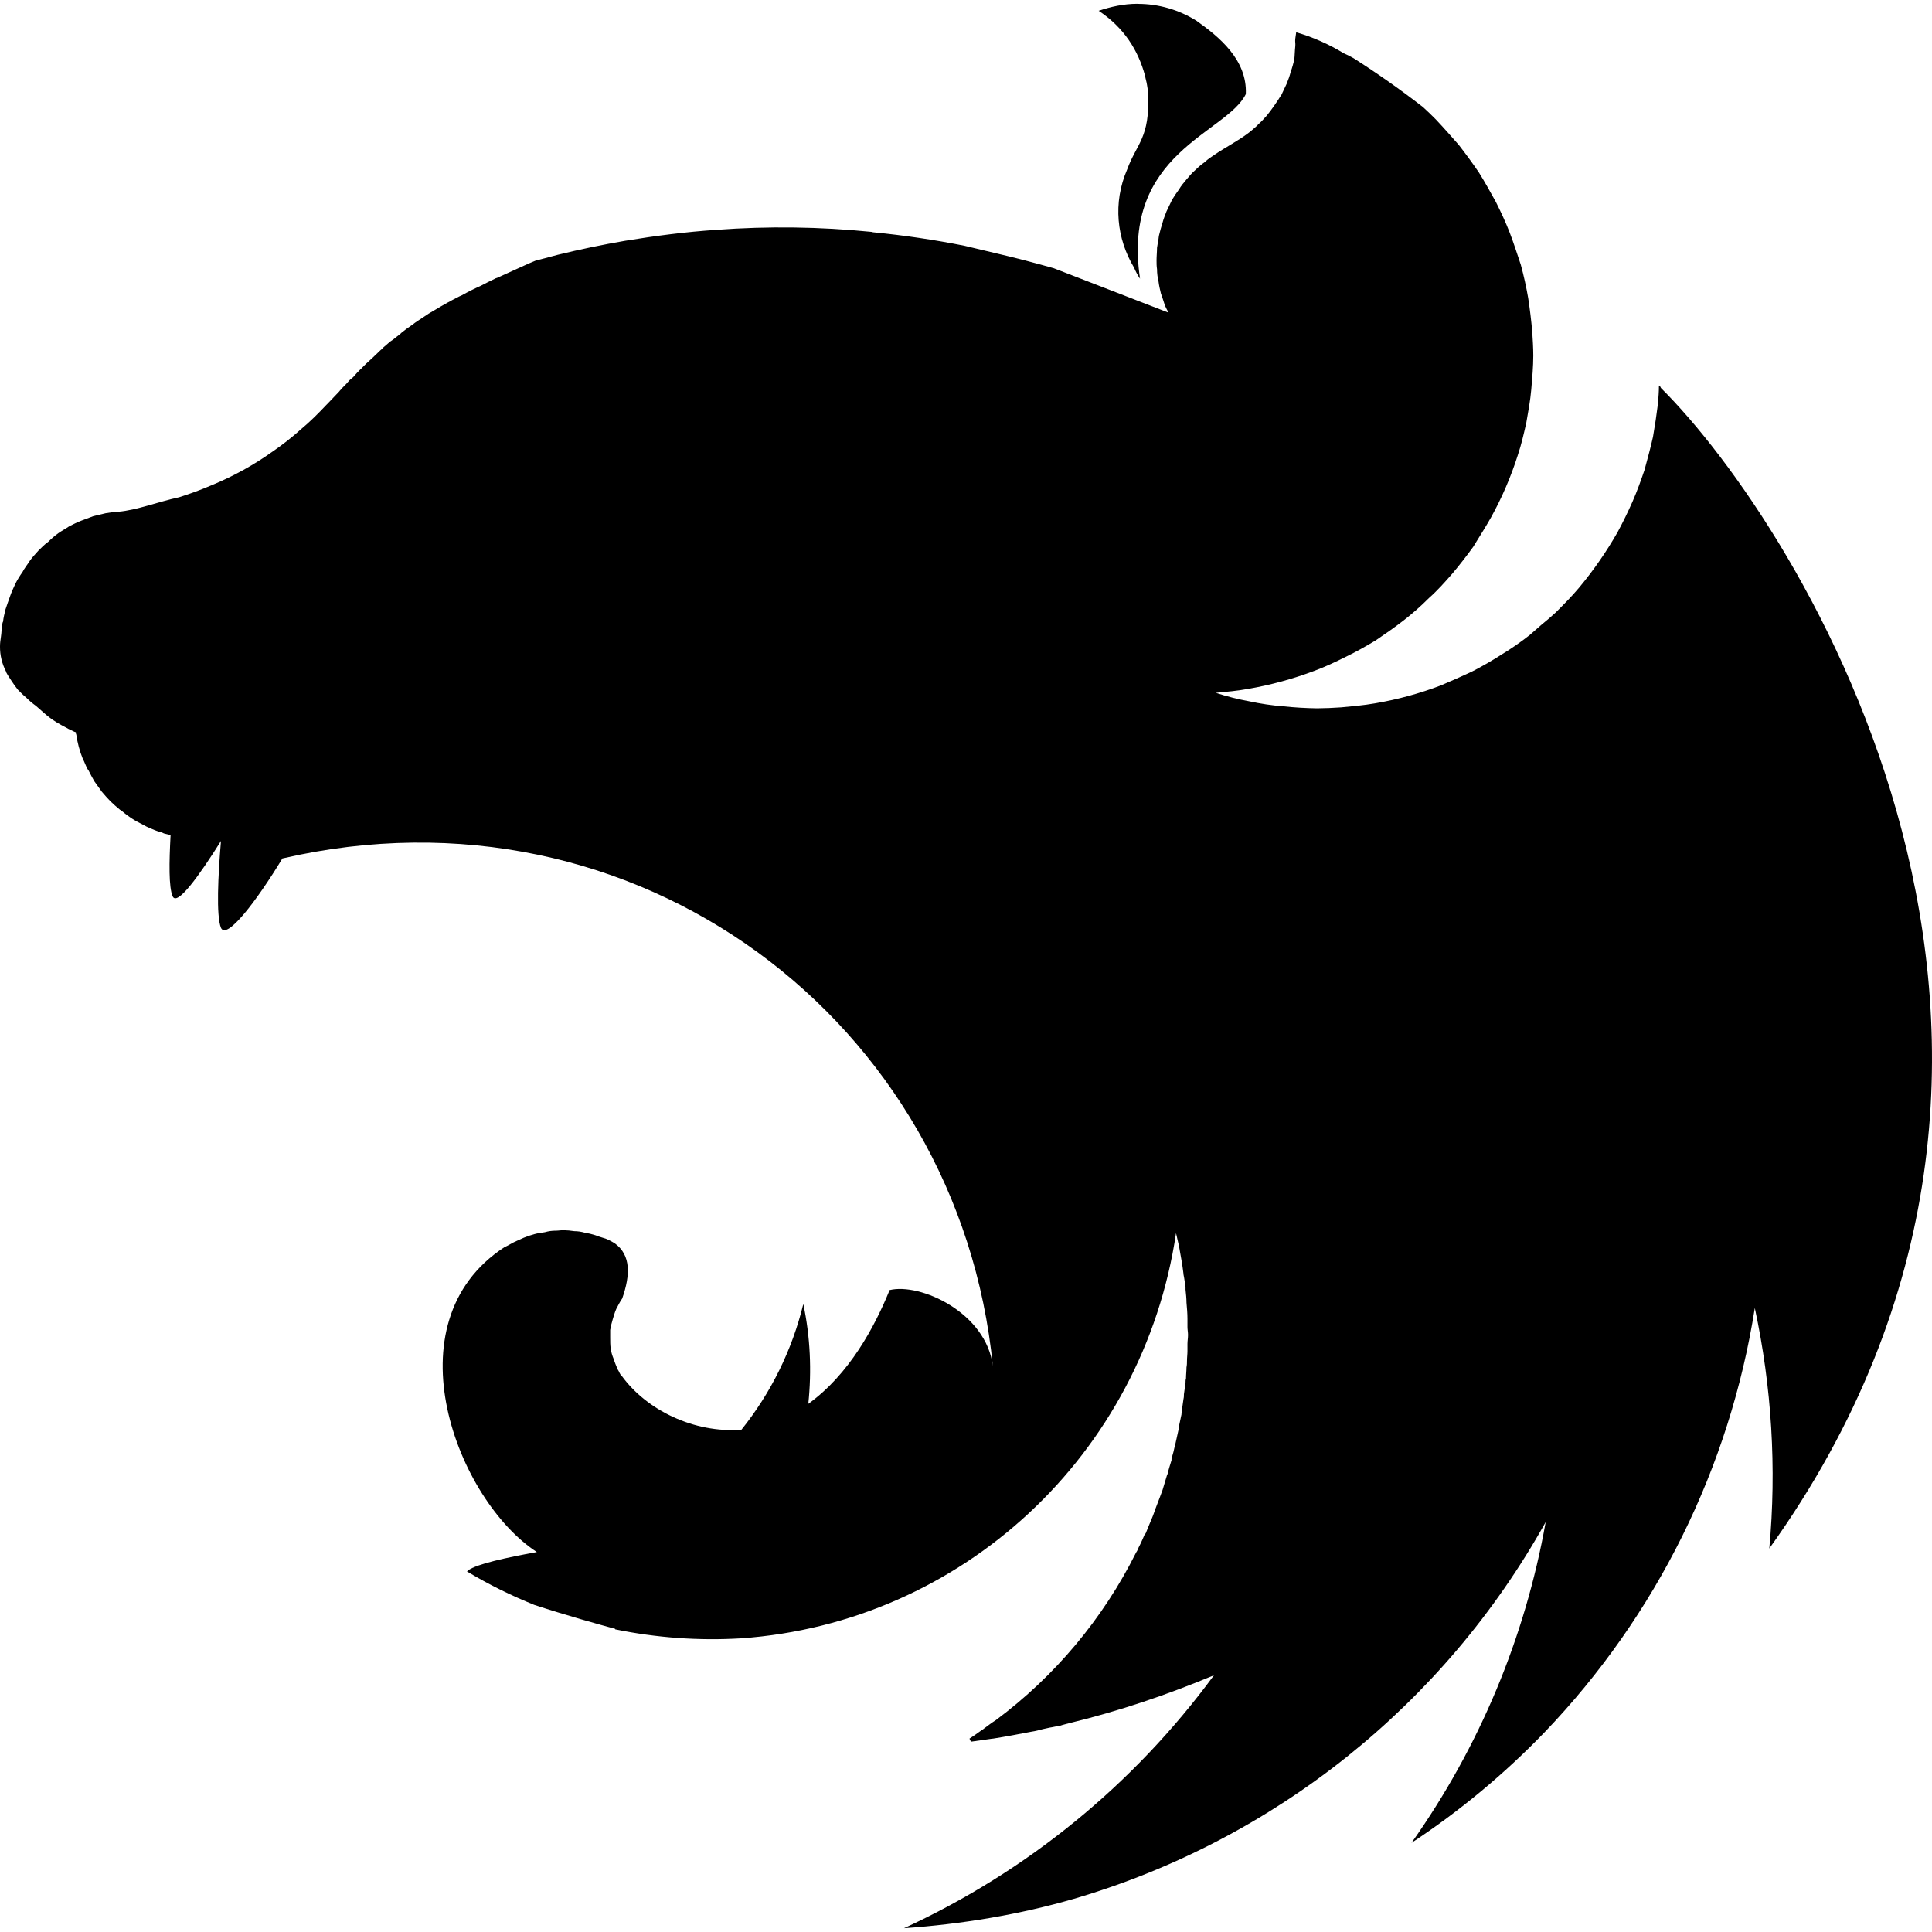
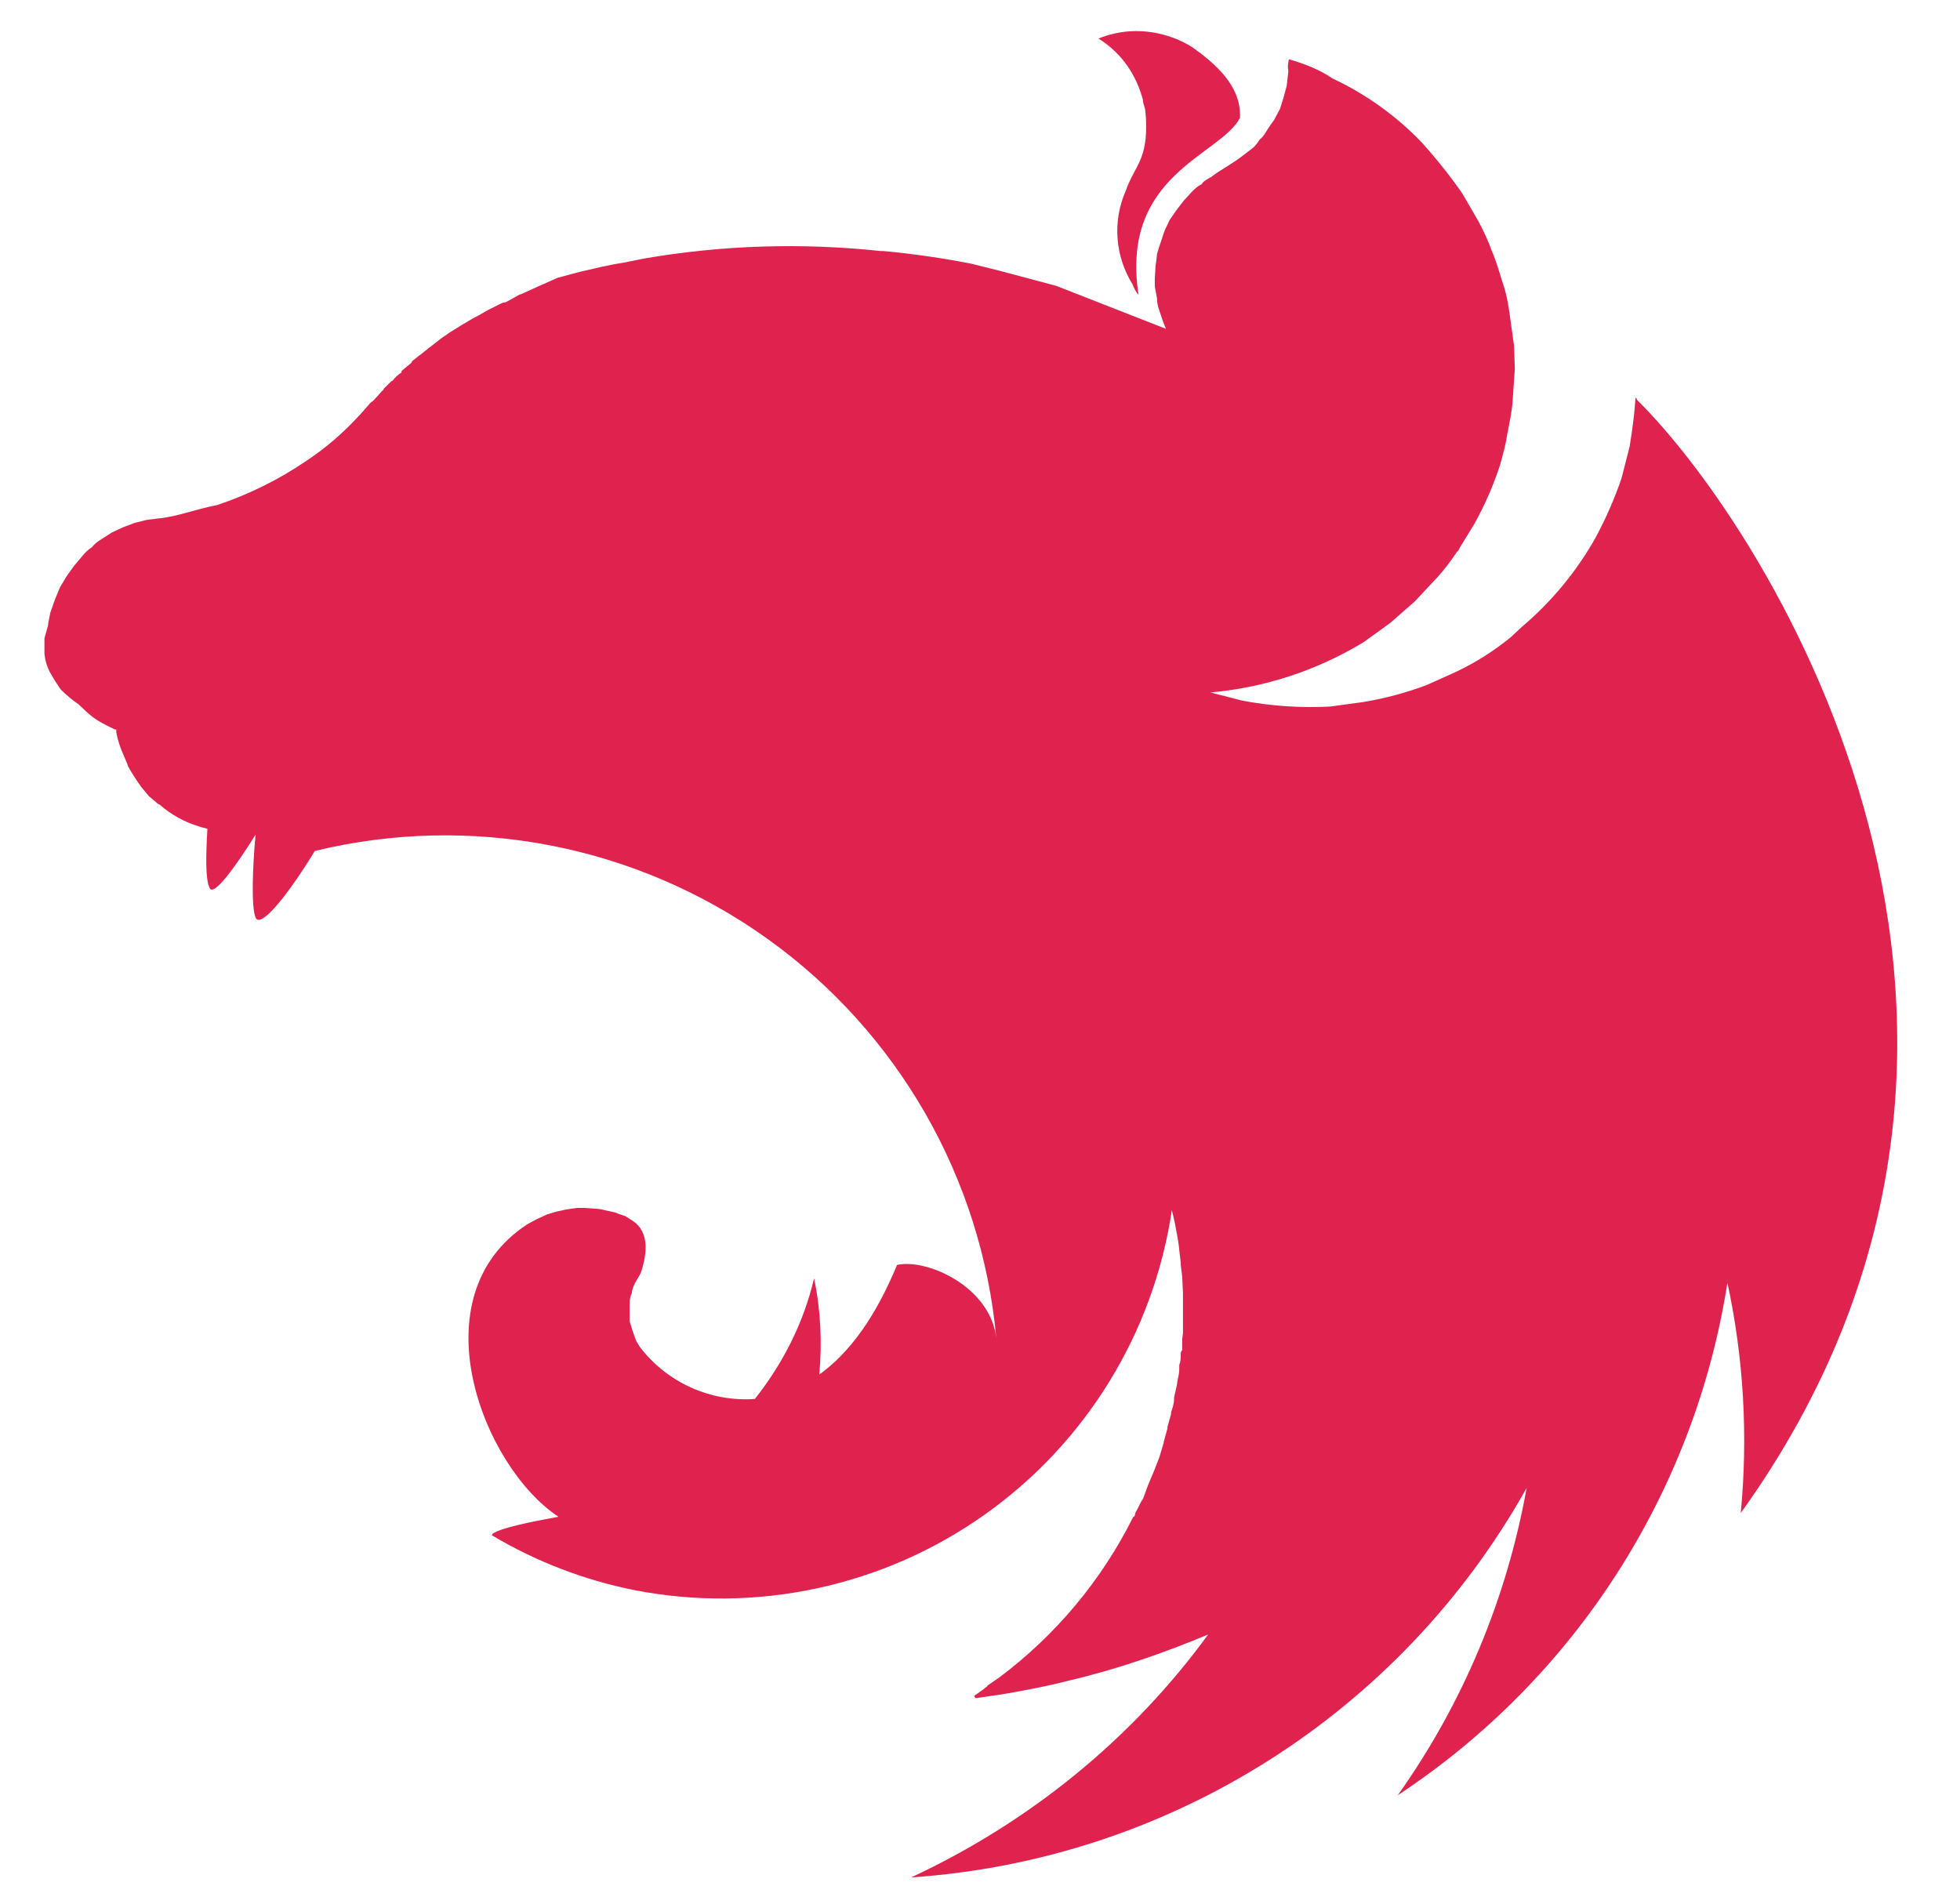
- <svg xmlns="http://www.w3.org/2000/svg" role="img" viewBox="0 0 24 24">
-   <path d="M14.131.047c-.173 0-.334.037-.483.087.316.21.49.49.576.806.007.043.019.074.025.117a.681.681 0 0 1 .013.112c.024.545-.143.614-.26.936-.18.415-.13.861.086 1.22a.74.74 0 0 0 .074.137c-.235-1.568 1.073-1.803 1.314-2.293.019-.428-.334-.713-.613-.911a1.37 1.37 0 0 0-.732-.21zM16.102.4c-.024.143-.006.106-.012.18-.006.05-.006.112-.012.161-.013.05-.025.1-.044.149-.012.05-.03.1-.05.149l-.067.142c-.02.025-.031.05-.05.075l-.037.055a2.152 2.152 0 0 1-.093.124c-.037.038-.068.081-.112.112v.006c-.037.031-.074.068-.118.1-.13.099-.278.173-.415.266-.043.03-.087.056-.124.093a.906.906 0 0 0-.118.099c-.043.037-.074.074-.111.118-.031.037-.068.08-.093.124a1.582 1.582 0 0 0-.087.13c-.025.05-.043.093-.068.142-.019.05-.037.093-.05.143a2.007 2.007 0 0 0-.043.155c-.006.025-.006.056-.012.08-.007.025-.007.05-.013.075 0 .05-.006.105-.006.155 0 .037 0 .074.006.111 0 .05.006.1.019.155.006.05.018.1.03.15.02.049.032.098.05.148.013.03.031.062.044.087l-1.426-.552c-.241-.068-.477-.13-.719-.186l-.39-.093c-.372-.074-.75-.13-1.128-.167-.013 0-.019-.006-.031-.006A11.082 11.082 0 0 0 8.9 2.855c-.378.025-.756.074-1.134.136a12.45 12.45 0 0 0-.837.174l-.279.074c-.092.037-.18.08-.266.118l-.205.093c-.012.006-.024.006-.03.012-.063.031-.118.056-.174.087a2.738 2.738 0 0 0-.236.118c-.043.018-.086.043-.124.062a.559.559 0 0 1-.055.03c-.056.032-.112.063-.162.094a1.56 1.56 0 0 0-.148.093c-.044.03-.087.055-.124.086-.006.007-.013.007-.019.013-.037.025-.08.056-.118.087l-.012.012-.093.074c-.012.007-.025.019-.037.025-.031.025-.062.056-.093.08-.006.013-.019.02-.025.025-.037.038-.074.069-.111.106-.007 0-.007.006-.013.012a1.742 1.742 0 0 0-.111.106c-.007.006-.007.012-.013.012a1.454 1.454 0 0 0-.093.1c-.012.012-.03.024-.043.036a1.374 1.374 0 0 1-.106.112c-.006.012-.018.019-.024.03-.05.05-.093.1-.143.15l-.018.018c-.1.106-.205.211-.317.304-.111.1-.229.192-.347.273a3.777 3.777 0 0 1-.762.421c-.13.056-.267.106-.403.149-.26.056-.527.161-.756.18-.05 0-.105.012-.155.018l-.155.037-.149.056c-.05.019-.099.044-.148.068-.044.031-.093.056-.137.087a1.011 1.011 0 0 0-.124.106c-.043.03-.087.074-.124.111-.037.043-.074.08-.105.124-.031.05-.068.093-.093.143a1.092 1.092 0 0 0-.087.142c-.025.056-.05.106-.068.161-.019.05-.037.106-.056.161-.012.05-.025.1-.03.15 0 .005-.007.012-.007.018-.012.056-.012.13-.019.167C.006 7.95 0 7.986 0 8.03a.657.657 0 0 0 .074.31v.006c.019.037.044.075.069.112.024.037.05.074.08.111.031.031.068.069.106.1a.906.906 0 0 0 .117.099c.149.13.186.173.378.272.031.019.062.031.1.05.006 0 .012.006.018.006 0 .013 0 .019.006.031a1.272 1.272 0 0 0 .08.298c.02.037.032.074.05.111.007.013.013.025.02.031.024.05.049.093.073.137l.093.13c.031.037.069.08.106.118.037.037.074.068.118.105 0 0 .006.006.012.006.037.031.074.062.112.087a.986.986 0 0 0 .136.08c.043.025.093.05.142.069a.73.73 0 0 0 .124.043c.007.006.013.006.025.012.025.007.056.013.08.019-.018.335-.024.65.026.762.055.124.328-.254.6-.688-.036.428-.061.93 0 1.079.069.155.44-.329.763-.862 4.395-1.016 8.405 2.02 8.826 6.31-.08-.67-.905-1.041-1.283-.948-.186.458-.502 1.047-1.01 1.413.043-.41.025-.83-.062-1.24a4.009 4.009 0 0 1-.769 1.562c-.588.043-1.177-.242-1.487-.67-.025-.018-.031-.055-.05-.08-.018-.043-.037-.087-.05-.13a.515.515 0 0 1-.037-.13c-.006-.044-.006-.087-.006-.137v-.093a.992.992 0 0 1 .031-.13c.013-.043.025-.086.044-.13.024-.043.043-.087.074-.13.105-.298.105-.54-.087-.682a.706.706 0 0 0-.118-.062c-.024-.006-.055-.018-.08-.025l-.05-.018a.847.847 0 0 0-.13-.031.472.472 0 0 0-.13-.019 1.01 1.01 0 0 0-.136-.012c-.031 0-.062.006-.093.006a.484.484 0 0 0-.137.019c-.043.006-.086.012-.13.024a1.068 1.068 0 0 0-.13.044c-.043.018-.08.037-.124.056-.037.018-.074.043-.118.062-1.444.942-.582 3.148.403 3.787-.372.068-.75.148-.855.229l-.013.012c.267.161.546.298.837.416.397.13.818.247 1.004.297v.006a5.996 5.996 0 0 0 1.562.112c2.746-.192 4.996-2.281 5.405-5.033l.037.161c.019.112.043.23.056.347v.006c.012.056.018.112.025.162v.024c.006.056.012.112.012.162.006.068.012.136.012.204v.1c0 .03.007.067.007.098 0 .038-.007.075-.007.112v.087c0 .043-.006.08-.006.124 0 .025 0 .05-.006.08 0 .044-.006.087-.006.137-.006.018-.006.037-.006.055l-.02.143c0 .019 0 .037-.005.056-.007.062-.019.118-.025.18v.012l-.037.174v.018l-.037.167c0 .007-.007.02-.007.025a1.663 1.663 0 0 1-.043.168v.018c-.019.062-.037.118-.05.174-.006.006-.006.012-.006.012l-.056.186c-.024.062-.043.118-.068.18-.025.062-.043.124-.068.18-.025.062-.05.117-.074.18h-.007c-.024.055-.05.117-.08.173a.302.302 0 0 1-.019.043c-.006.006-.006.013-.012.019a5.867 5.867 0 0 1-1.742 2.082c-.05.031-.099.069-.149.106-.012.012-.03.018-.043.03a2.603 2.603 0 0 1-.136.094l.018.037h.007l.26-.037h.006c.161-.025.322-.056.483-.087.044-.006.093-.019.137-.031l.087-.019c.043-.006.086-.018.13-.024.037-.013.074-.02.111-.031.62-.15 1.221-.354 1.798-.595a9.926 9.926 0 0 1-3.85 3.142c.714-.05 1.426-.167 2.114-.366a9.903 9.903 0 0 0 5.857-4.68 9.893 9.893 0 0 1-1.667 3.986 9.758 9.758 0 0 0 1.655-1.376 9.824 9.824 0 0 0 2.61-5.268c.21.98.272 1.99.18 2.987 4.474-6.241.371-12.712-1.346-14.416-.006-.013-.012-.019-.012-.031-.006.006-.006.006-.006.012 0-.006 0-.006-.007-.012 0 .074-.006.148-.012.223a8.34 8.34 0 0 1-.062.415c-.03.136-.068.273-.105.41-.044.13-.093.266-.15.396a5.322 5.322 0 0 1-.185.378 4.735 4.735 0 0 1-.477.688c-.093.111-.192.21-.292.31a3.994 3.994 0 0 1-.18.155l-.142.124a3.459 3.459 0 0 1-.347.241 4.295 4.295 0 0 1-.366.211c-.13.062-.26.118-.39.174a4.364 4.364 0 0 1-.818.223c-.143.025-.285.037-.422.05a4.914 4.914 0 0 1-.297.012 4.66 4.66 0 0 1-.422-.025 3.137 3.137 0 0 1-.421-.062 3.136 3.136 0 0 1-.415-.105h-.007c.137-.013.273-.025.41-.05a4.493 4.493 0 0 0 .818-.223c.136-.05.266-.112.39-.174.13-.062.248-.13.372-.204.118-.08.235-.161.347-.248.112-.087.217-.18.316-.279.105-.093.198-.198.291-.304.093-.111.18-.223.26-.334.013-.019.026-.044.038-.062.062-.1.124-.199.18-.298a4.272 4.272 0 0 0 .334-.775c.044-.13.075-.266.106-.403.025-.142.05-.278.062-.415.012-.142.025-.285.025-.421 0-.1-.007-.199-.013-.298a6.726 6.726 0 0 0-.05-.415 4.493 4.493 0 0 0-.092-.415c-.044-.13-.087-.267-.137-.397-.05-.13-.111-.26-.173-.384-.069-.124-.137-.248-.211-.366a6.843 6.843 0 0 0-.248-.34c-.093-.106-.186-.212-.285-.317a3.878 3.878 0 0 0-.161-.155c-.28-.217-.57-.421-.862-.607a1.154 1.154 0 0 0-.124-.062 2.415 2.415 0 0 0-.589-.26Z" />
+ <svg xmlns="http://www.w3.org/2000/svg" viewBox="0 0 264.6 255.6">
+   <path d="M153.3 4.2c-1.8 0-3.5.4-5 1 3.3 2.1 5.1 5 6 8.3 0 .5.2.8.3 1.3l.1 1.1c.3 5.7-1.5 6.4-2.7 9.8-1.9 4.3-1.4 9 .9 12.7.2.5.4 1 .8 1.4-2.5-16.3 11.1-18.8 13.7-23.9.2-4.4-3.5-7.4-6.4-9.5a14.3 14.3 0 0 0-7.7-2.2zM174 8c-.3 1.5 0 1.1-.1 1.9l-.2 1.7-.4 1.5-.5 1.6-.8 1.5-.5.7-.4.6c-.3.5-.6 1-1 1.3-.3.4-.6.9-1 1.2l-1.3 1c-1.4 1.1-3 1.9-4.3 2.9-.5.3-1 .5-1.3 1-.5.2-.9.6-1.3 1l-1.1 1.2-1 1.3-.9 1.3-.7 1.5-.5 1.5a21 21 0 0 0-.5 1.6l-.1.9-.1.7-.1 1.7v1.1l.3 1.6c0 .6.1 1 .3 1.6l.5 1.5.4 1-14.8-5.8-7.5-2-4-1a120 120 0 0 0-11.8-1.7h-.4A115.5 115.5 0 0 0 87 34.9l-3 .6c-2 .3-3.9.8-5.7 1.2l-3 .8-2.7 1.2-2.2 1-.3.1-1.8 1-.5.1-2 1-1.2.7-.6.3-1.7 1-1.6 1-1.3.9-.1.1-1.3 1H58l-1 .8-.4.3-1 .8c0 .2-.1.2-.2.3l-1.2 1v.2c-.5.3-.9.7-1.2 1.1l-.2.1-1 1c0 .2-.3.3-.4.5l-1 1.1-.4.3-1.4 1.6-.2.2a38.1 38.1 0 0 1-7 6 48.9 48.9 0 0 1-12.1 6c-2.7.5-5.5 1.6-7.9 1.8l-1.6.2-1.6.4-1.6.6-1.5.7-1.4.9c-.5.3-1 .7-1.3 1.1-.5.3-1 .8-1.3 1.2l-1.1 1.3-1 1.4-.9 1.5-.7 1.7-.6 1.7-.3 1.5v.2L6 86.2v2.1a6.9 6.9 0 0 0 .7 2.4l.7 1.2.8 1.2a17.1 17.1 0 0 0 2.4 2c1.5 1.4 1.9 1.9 3.9 2.9l1 .5h.2v.4a13.3 13.3 0 0 0 1 3.1l.5 1.2.1.3a28.3 28.3 0 0 0 1.8 2.8l1 1.2 1.3 1.1h.1a14.2 14.2 0 0 0 5.4 3l.3.1.8.2c-.2 3.5-.3 6.8.3 8 .5 1.2 3.4-2.7 6.2-7.2-.4 4.4-.6 9.7 0 11.2.7 1.6 4.6-3.4 8-9a74.7 74.7 0 0 1 92 65.8c-.8-7-9.4-10.8-13.4-9.9-2 4.8-5.2 11-10.5 14.8.4-4.3.2-8.7-.7-13-1.4 6-4.2 11.5-8 16.3a18 18 0 0 1-15.5-7l-.5-.8-.5-1.4-.4-1.3V176c0-.5.1-1 .3-1.4 0-.4.2-.9.4-1.3l.8-1.4c1-3 1-5.6-1-7l-1.1-.7-.9-.3-.5-.2-1.4-.3a5 5 0 0 0-1.3-.2l-1.4-.1h-1l-1.4.2-1.4.3-1.3.4-1.3.6-1.3.7c-15 9.8-6 32.8 4.2 39.5-3.8.7-7.8 1.5-8.9 2.3l-.1.2a60.9 60.9 0 0 0 19.2 7.4 61.5 61.5 0 0 0 72.6-51.3l.4 1.7c.2 1.2.5 2.4.6 3.7l.2 1.7v.3l.2 1.6.1 2.2v5.4l-.1.8v1.5c-.2.2-.2.4-.2.5 0 .6 0 1-.2 1.5v.6c0 .7-.2 1.2-.3 1.9v.1l-.4 1.8v.2c0 .6-.2 1.2-.4 1.8v.2l-.5 1.8v.2l-.5 1.8v.1l-.6 2-.7 1.8-.8 1.9-.7 1.9c-.4.5-.6 1.2-1 1.8l-.1.4s0 .2-.2.2a61.2 61.2 0 0 1-18.1 21.7l-1.6 1.1c0 .2-.3.2-.4.4l-1.4 1 .2.3 2.7-.4h.1a137.7 137.7 0 0 0 6.5-1.2l.9-.2 1.3-.3 1.2-.3c6.4-1.5 12.7-3.7 18.7-6.2-10.2 14-24 25.3-40.1 32.8a103.2 103.2 0 0 0 83.1-52.6c-2.7 15-8.6 29.1-17.4 41.5a101.7 101.7 0 0 0 44.5-69.2c2.2 10.2 2.8 20.7 1.8 31.1 46.7-65 4-132.5-14-150.3l-.1-.3v.1l-.1-.1-.2 2.3a87 87 0 0 1-.6 4.3l-1.1 4.3a53.7 53.7 0 0 1-3.5 8 44 44 0 0 1-9.9 12l-1.5 1.4a36 36 0 0 1-7.4 4.7l-4 1.8a45.5 45.5 0 0 1-8.6 2.3l-4.4.6a49.7 49.7 0 0 1-11.9-.8l-4.3-1.1a48 48 0 0 0 20.7-6.8l3.6-2.6 3.3-2.9 3-3.2c1-1.1 1.9-2.3 2.7-3.5.2-.1.3-.4.4-.6l1.9-3.1a44.5 44.5 0 0 0 3.5-8c.4-1.4.8-2.9 1-4.3.3-1.5.6-2.9.7-4.3l.3-4.4-.1-3.1-.6-4.3c-.2-1.5-.5-3-1-4.4-.4-1.3-.8-2.7-1.4-4.1-.5-1.4-1.1-2.7-1.8-4l-2.2-3.8a71.3 71.3 0 0 0-5.5-6.9 40.4 40.4 0 0 0-12-8.6C178 9.3 176 8.6 174 8z" fill="#e0234e" fill-rule="evenodd" />
</svg>
